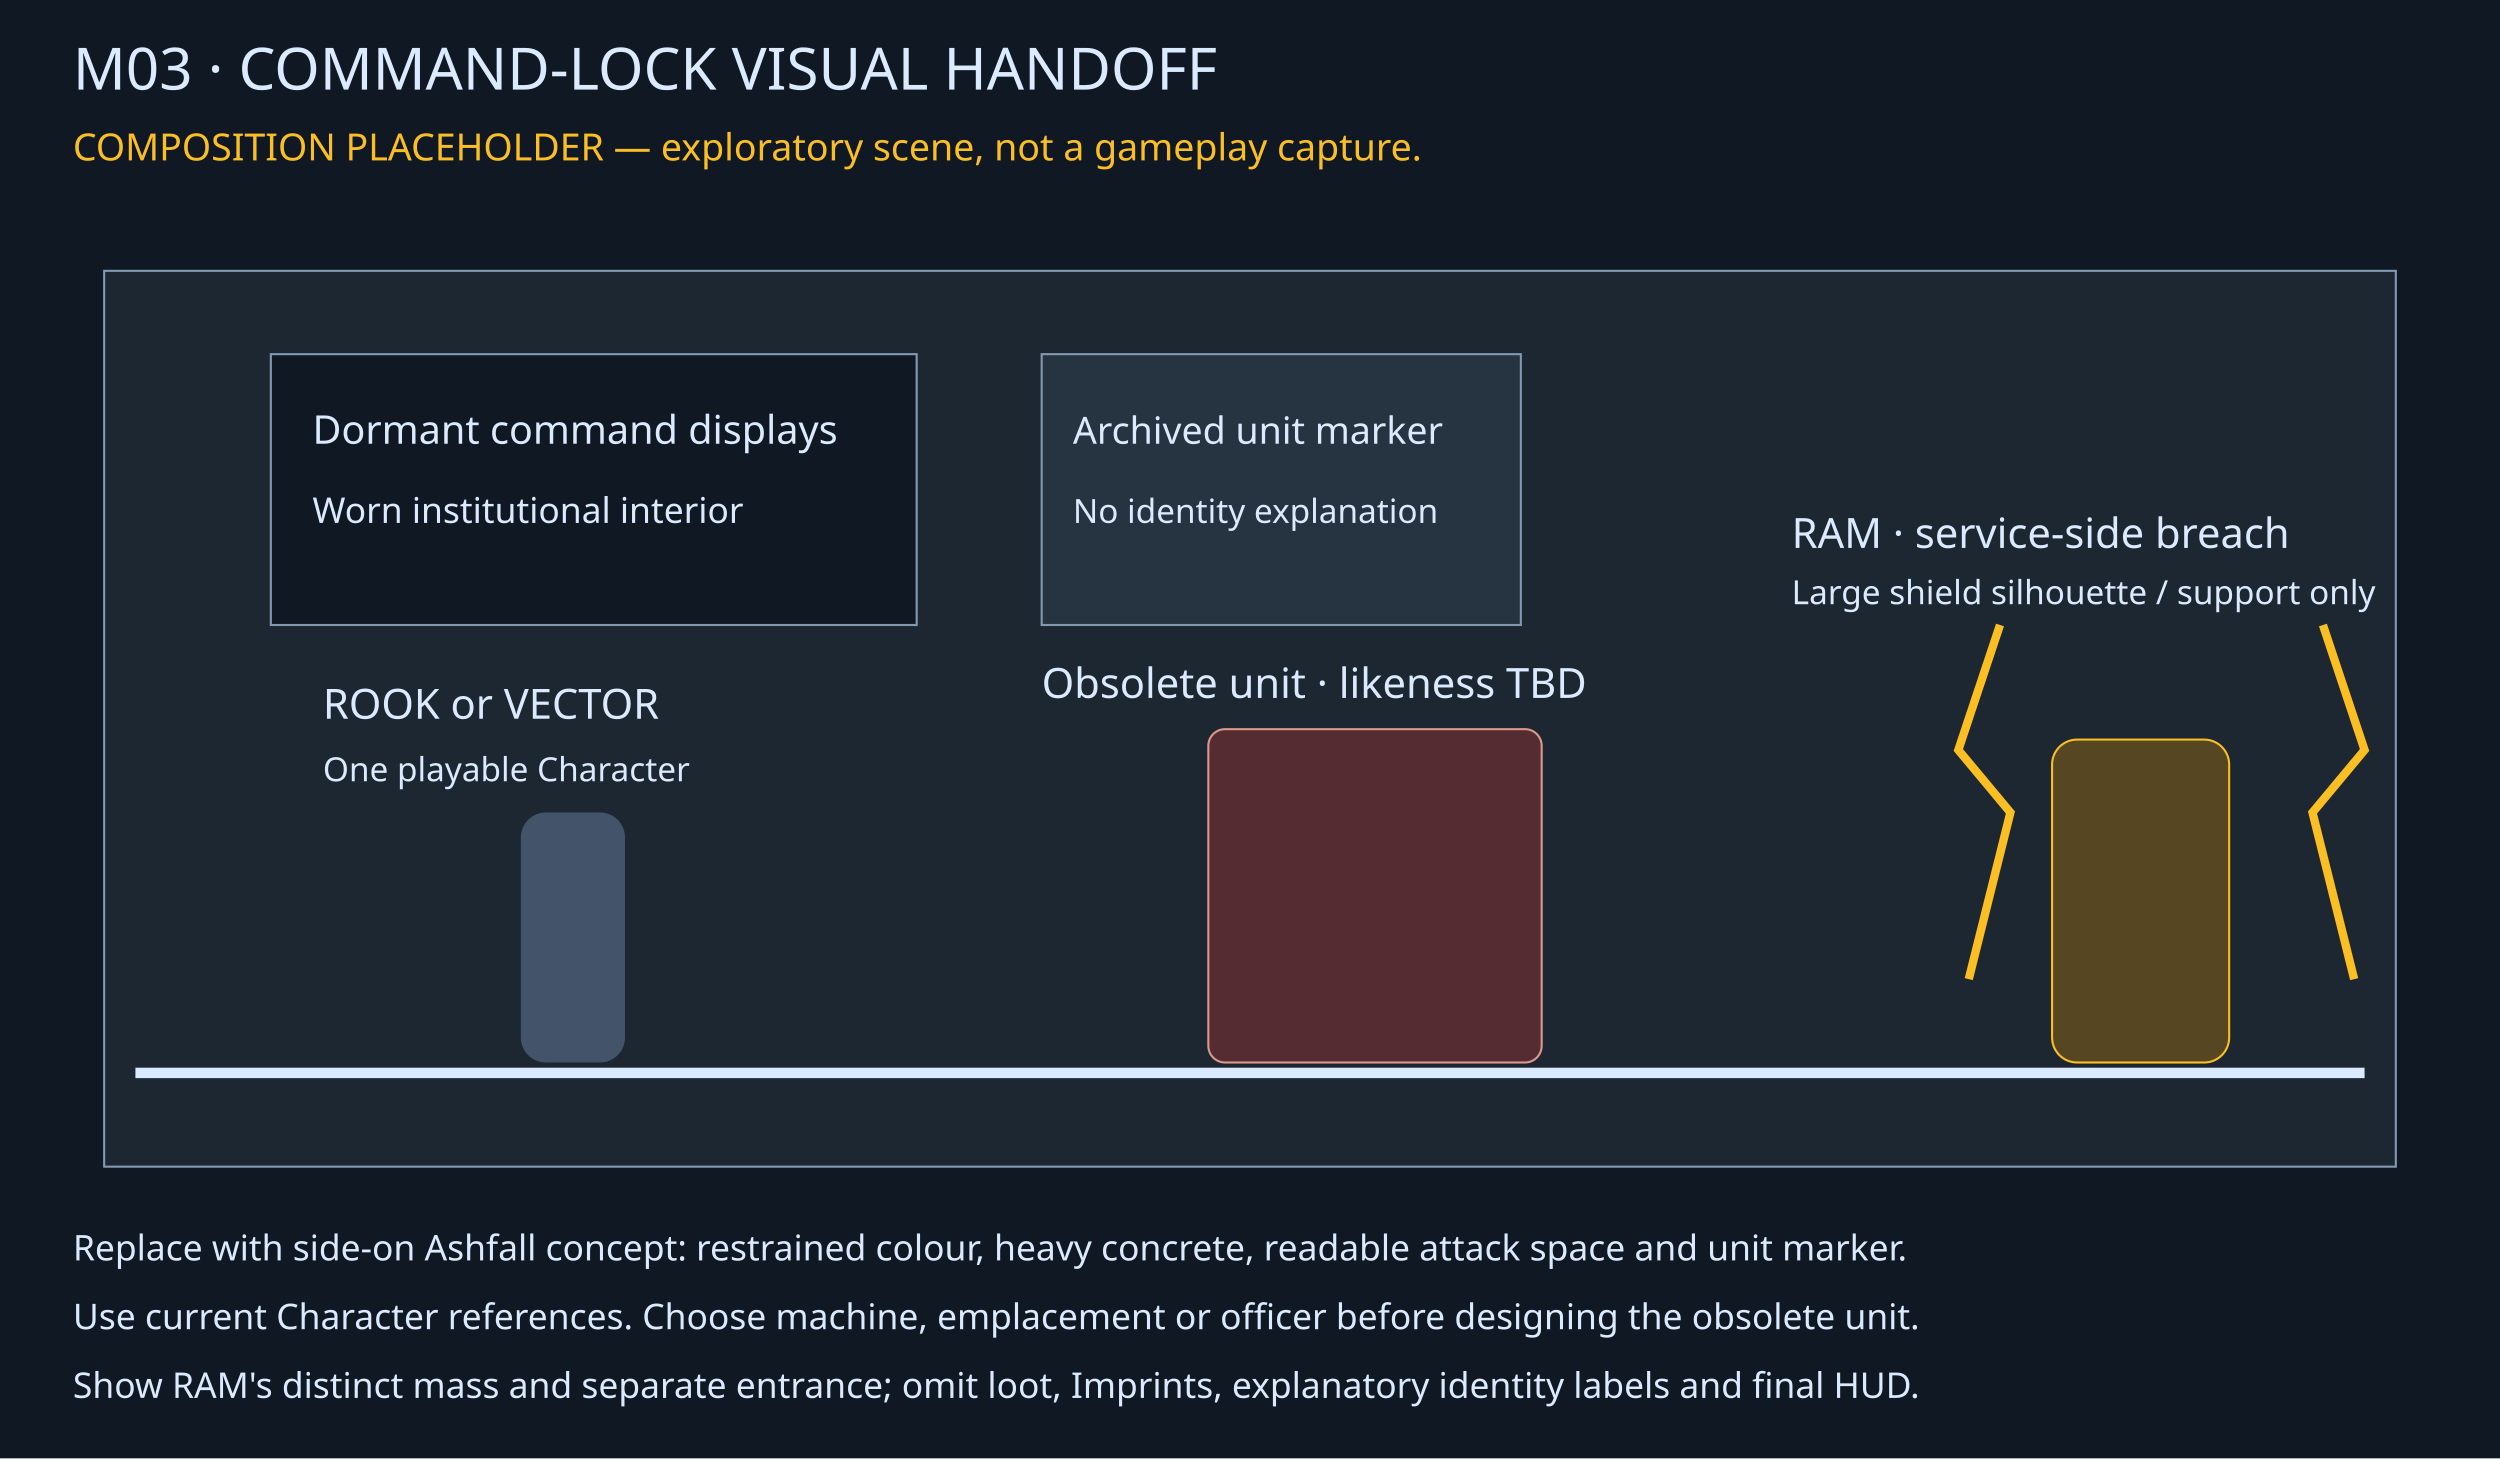
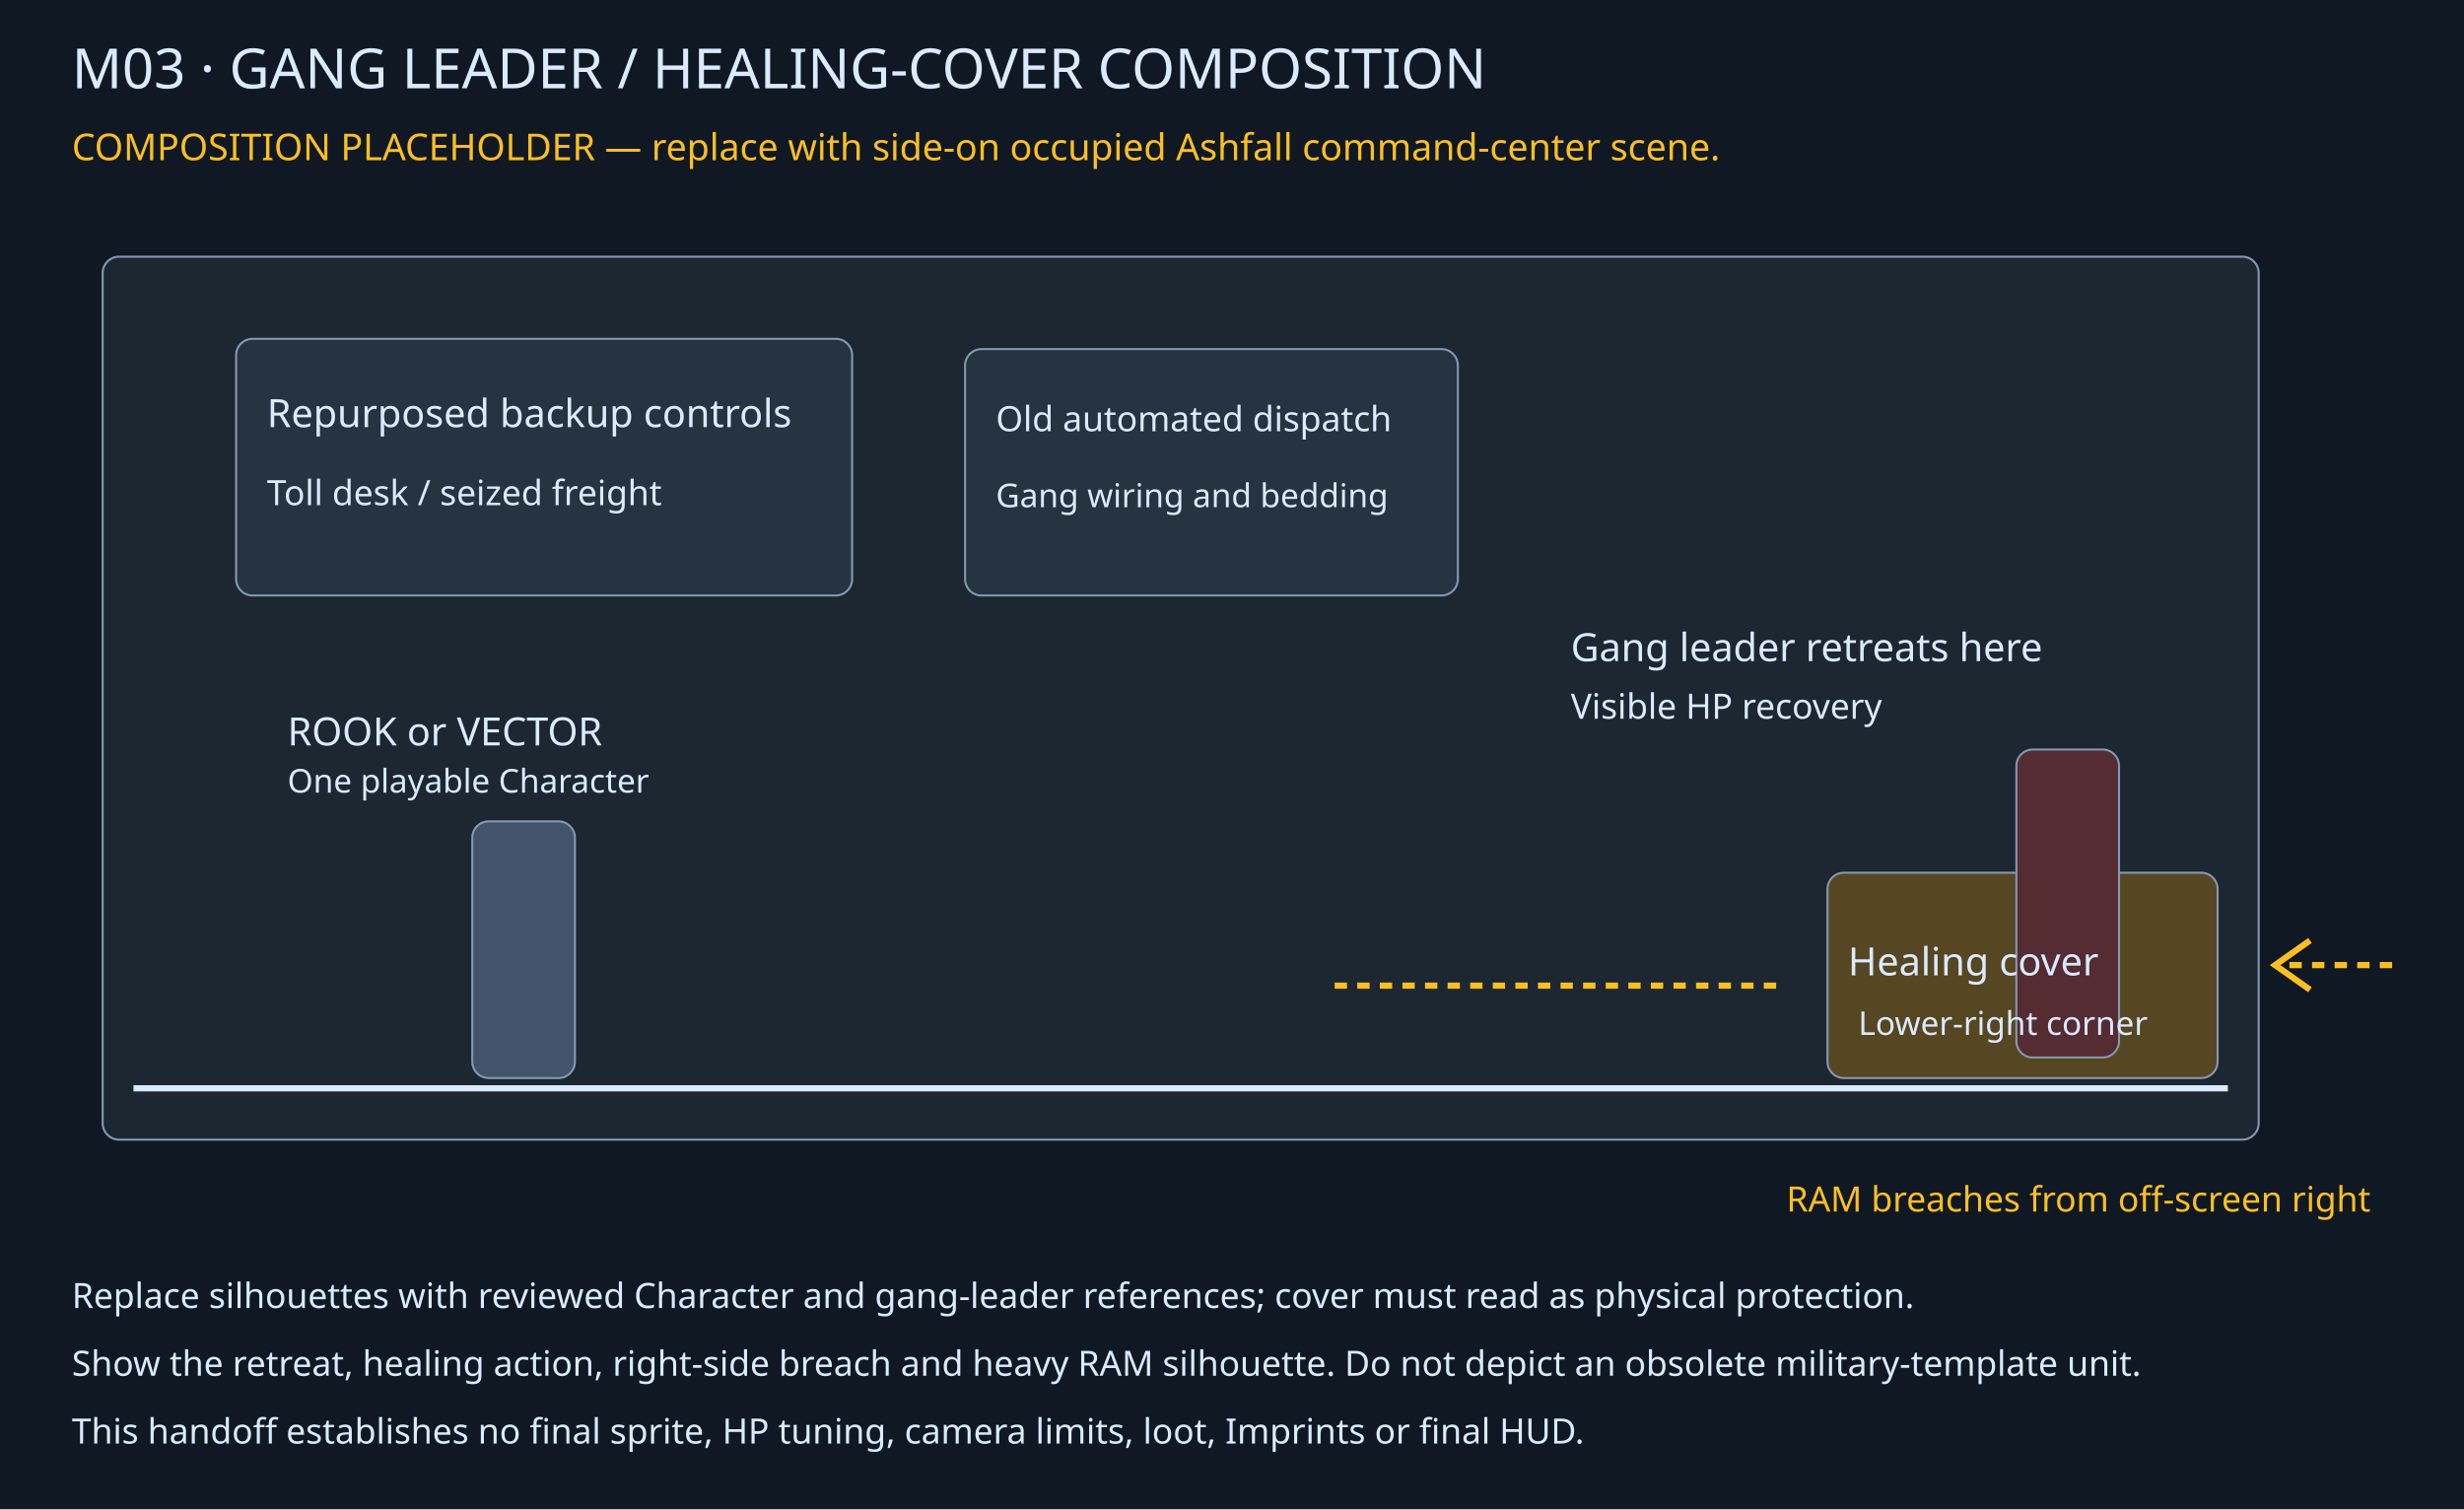
- <svg xmlns="http://www.w3.org/2000/svg" width="1200" height="700" viewBox="0 0 1200 700">
-   <rect width="1200" height="700" fill="#101923" />
-   <g font-family="sans-serif" fill="#dbeafe">
-     <text x="35" y="43" font-size="28" fill="#dbeafe">M03 · COMMAND-LOCK VISUAL HANDOFF</text>
-     <text x="35" y="77" font-size="18" fill="#fbbf24">COMPOSITION PLACEHOLDER — exploratory scene, not a gameplay capture.</text>
-     <rect x="50" y="130" width="1100" height="430" fill="#1c2732" stroke="#8499b1" />
-     <path d="M65 515H1135" stroke="#dbeafe" stroke-width="5" />
-     <rect x="130" y="170" width="310" height="130" fill="#101923" stroke="#8499b1" />
-     <rect x="500" y="170" width="230" height="130" fill="#263340" stroke="#8499b1" />
-     <text x="150" y="213" font-size="19" fill="#dbeafe">Dormant command displays</text>
-     <text x="150" y="251" font-size="17" fill="#dbeafe">Worn institutional interior</text>
-     <text x="515" y="213" font-size="18" fill="#dbeafe">Archived unit marker</text>
-     <text x="515" y="251" font-size="16" fill="#dbeafe">No identity explanation</text>
-     <rect x="250" y="390" width="50" height="120" rx="12" fill="#42536a" />
-     <rect x="580" y="350" width="160" height="160" rx="8" fill="#542c32" stroke="#d99a8c" />
-     <rect x="985" y="355" width="85" height="155" rx="12" fill="#574622" stroke="#fbbf24" />
-     <path d="M960 300l-20 60 25 30-20 80M1115 300l20 60-25 30 20 80" fill="none" stroke="#fbbf24" stroke-width="4" />
-     <text x="155" y="345" font-size="20" fill="#dbeafe">ROOK or VECTOR</text>
-     <text x="155" y="375" font-size="16" fill="#dbeafe">One playable Character</text>
-     <text x="500" y="335" font-size="20" fill="#dbeafe">Obsolete unit · likeness TBD</text>
-     <text x="860" y="263" font-size="20" fill="#dbeafe">RAM · service-side breach</text>
-     <text x="860" y="290" font-size="16" fill="#dbeafe">Large shield silhouette / support only</text>
-     <text x="35" y="605" font-size="17" fill="#dbeafe">Replace with side-on Ashfall concept: restrained colour, heavy concrete, readable attack space and unit marker.</text>
-     <text x="35" y="638" font-size="17" fill="#dbeafe">Use current Character references. Choose machine, emplacement or officer before designing the obsolete unit.</text>
-     <text x="35" y="671" font-size="17" fill="#dbeafe">Show RAM's distinct mass and separate entrance; omit loot, Imprints, explanatory identity labels and final HUD.</text>
+ <svg xmlns="http://www.w3.org/2000/svg" width="1200" height="735" viewBox="0 0 1200 735">
+   <rect width="1200" height="735" fill="#101923" />
+   <g font-family="sans-serif">
+     <text x="35" y="43" font-size="27" fill="#dbeafe">M03 · GANG LEADER / HEALING-COVER COMPOSITION</text>
+     <text x="35" y="78" font-size="18" fill="#fbbf24">COMPOSITION PLACEHOLDER — replace with side-on occupied Ashfall command-center scene.</text>
+     <rect x="50" y="125" width="1050" height="430" rx="8" fill="#1c2732" stroke="#8499b1" />
+     <path d="M65 530H1085" fill="none" stroke="#dbeafe" stroke-width="3" />
+     <rect x="115" y="165" width="300" height="125" rx="8" fill="#263340" stroke="#8499b1" />
+     <text x="130" y="208" font-size="19" fill="#dbeafe">Repurposed backup controls</text>
+     <text x="130" y="246" font-size="17" fill="#dbeafe">Toll desk / seized freight</text>
+     <rect x="470" y="170" width="240" height="120" rx="8" fill="#263340" stroke="#8499b1" />
+     <text x="485" y="210" font-size="17" fill="#dbeafe">Old automated dispatch</text>
+     <text x="485" y="247" font-size="16" fill="#dbeafe">Gang wiring and bedding</text>
+     <rect x="230" y="400" width="50" height="125" rx="8" fill="#42536a" stroke="#8499b1" />
+     <text x="140" y="363" font-size="19" fill="#dbeafe">ROOK or VECTOR</text>
+     <text x="140" y="386" font-size="16" fill="#dbeafe">One playable Character</text>
+     <rect x="890" y="425" width="190" height="100" rx="8" fill="#574622" stroke="#8499b1" />
+     <rect x="982" y="365" width="50" height="150" rx="8" fill="#542c32" stroke="#8499b1" />
+     <text x="765" y="322" font-size="19" fill="#dbeafe">Gang leader retreats here</text>
+     <text x="765" y="350" font-size="17" fill="#dbeafe">Visible HP recovery</text>
+     <text x="900" y="475" font-size="19" fill="#dbeafe">Healing cover</text>
+     <text x="905" y="504" font-size="16" fill="#dbeafe">Lower-right corner</text>
+     <path d="M650 480H870" fill="none" stroke="#fbbf24" stroke-width="3" stroke-dasharray="6 5" />
+     <path d="M1165 470H1108" fill="none" stroke="#fbbf24" stroke-width="3" stroke-dasharray="6 5" />
+     <path d="M1125 458l-17 12 17 12" fill="none" stroke="#fbbf24" stroke-width="3" />
+     <text x="870" y="590" font-size="17" fill="#fbbf24">RAM breaches from off-screen right</text>
+     <text x="35" y="637" font-size="17" fill="#dbeafe">Replace silhouettes with reviewed Character and gang-leader references; cover must read as physical protection.</text>
+     <text x="35" y="670" font-size="17" fill="#dbeafe">Show the retreat, healing action, right-side breach and heavy RAM silhouette. Do not depict an obsolete military-template unit.</text>
+     <text x="35" y="703" font-size="17" fill="#dbeafe">This handoff establishes no final sprite, HP tuning, camera limits, loot, Imprints or final HUD.</text>
  </g>
</svg>
